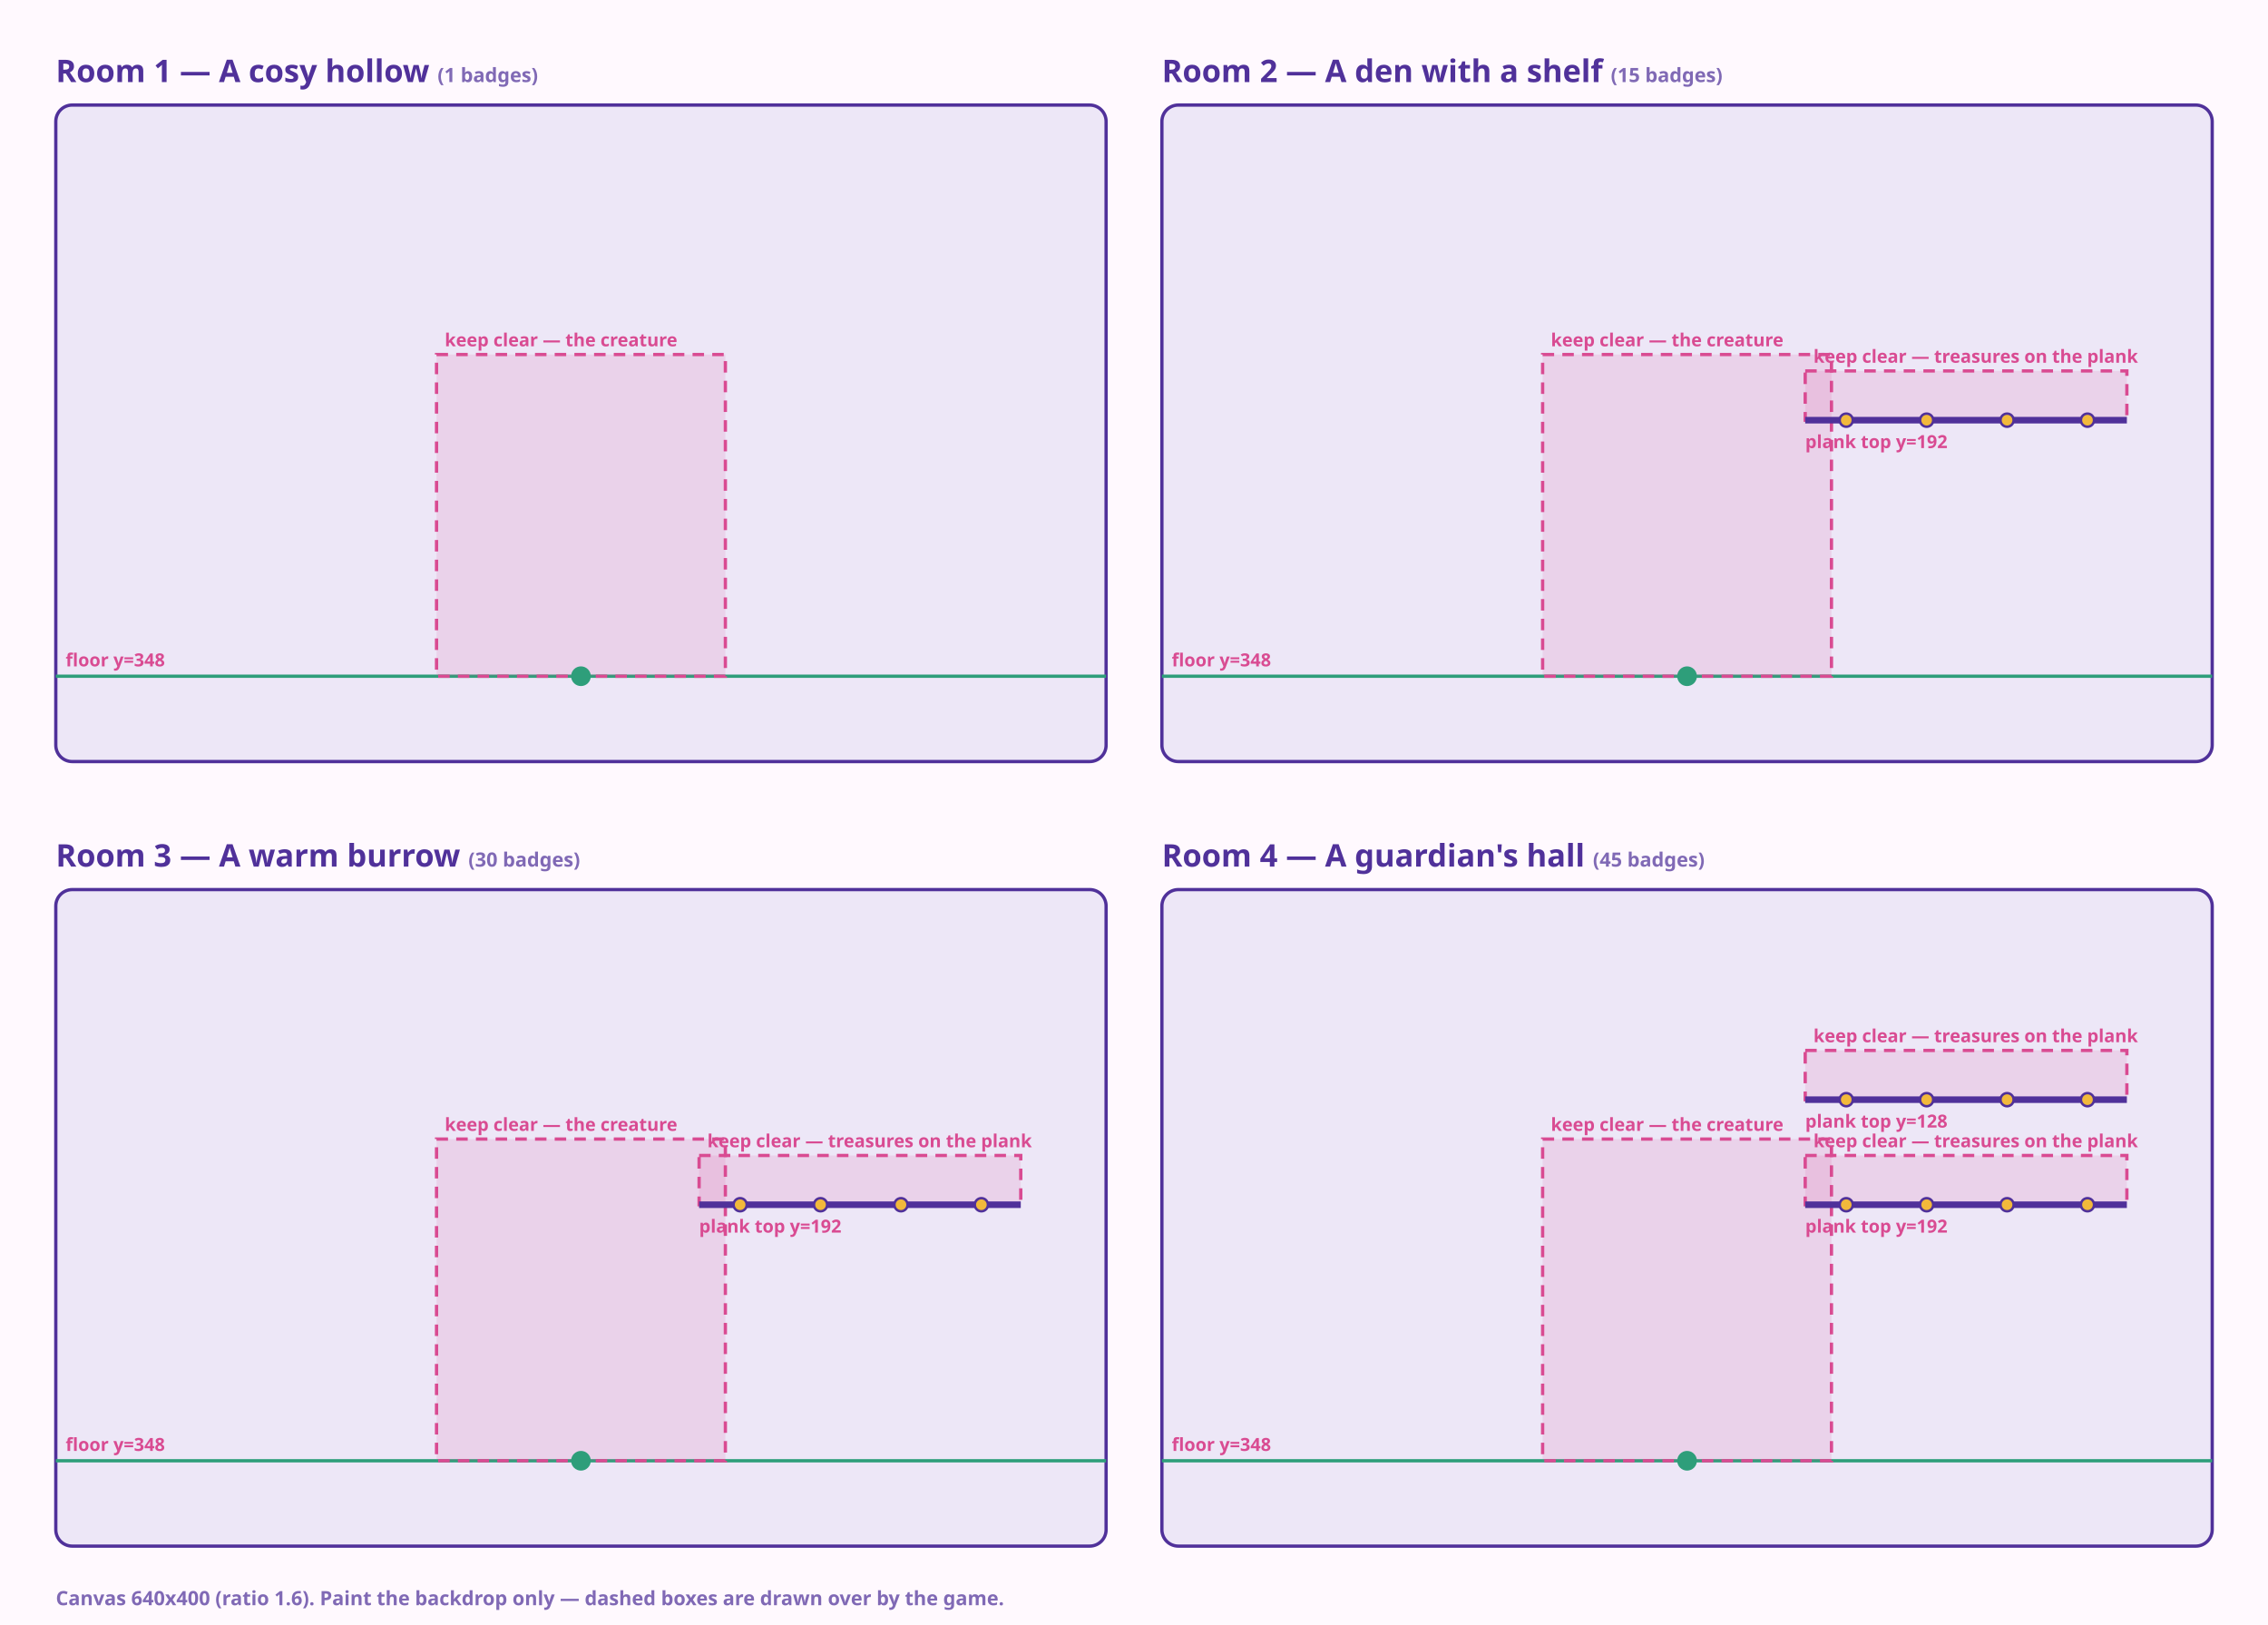
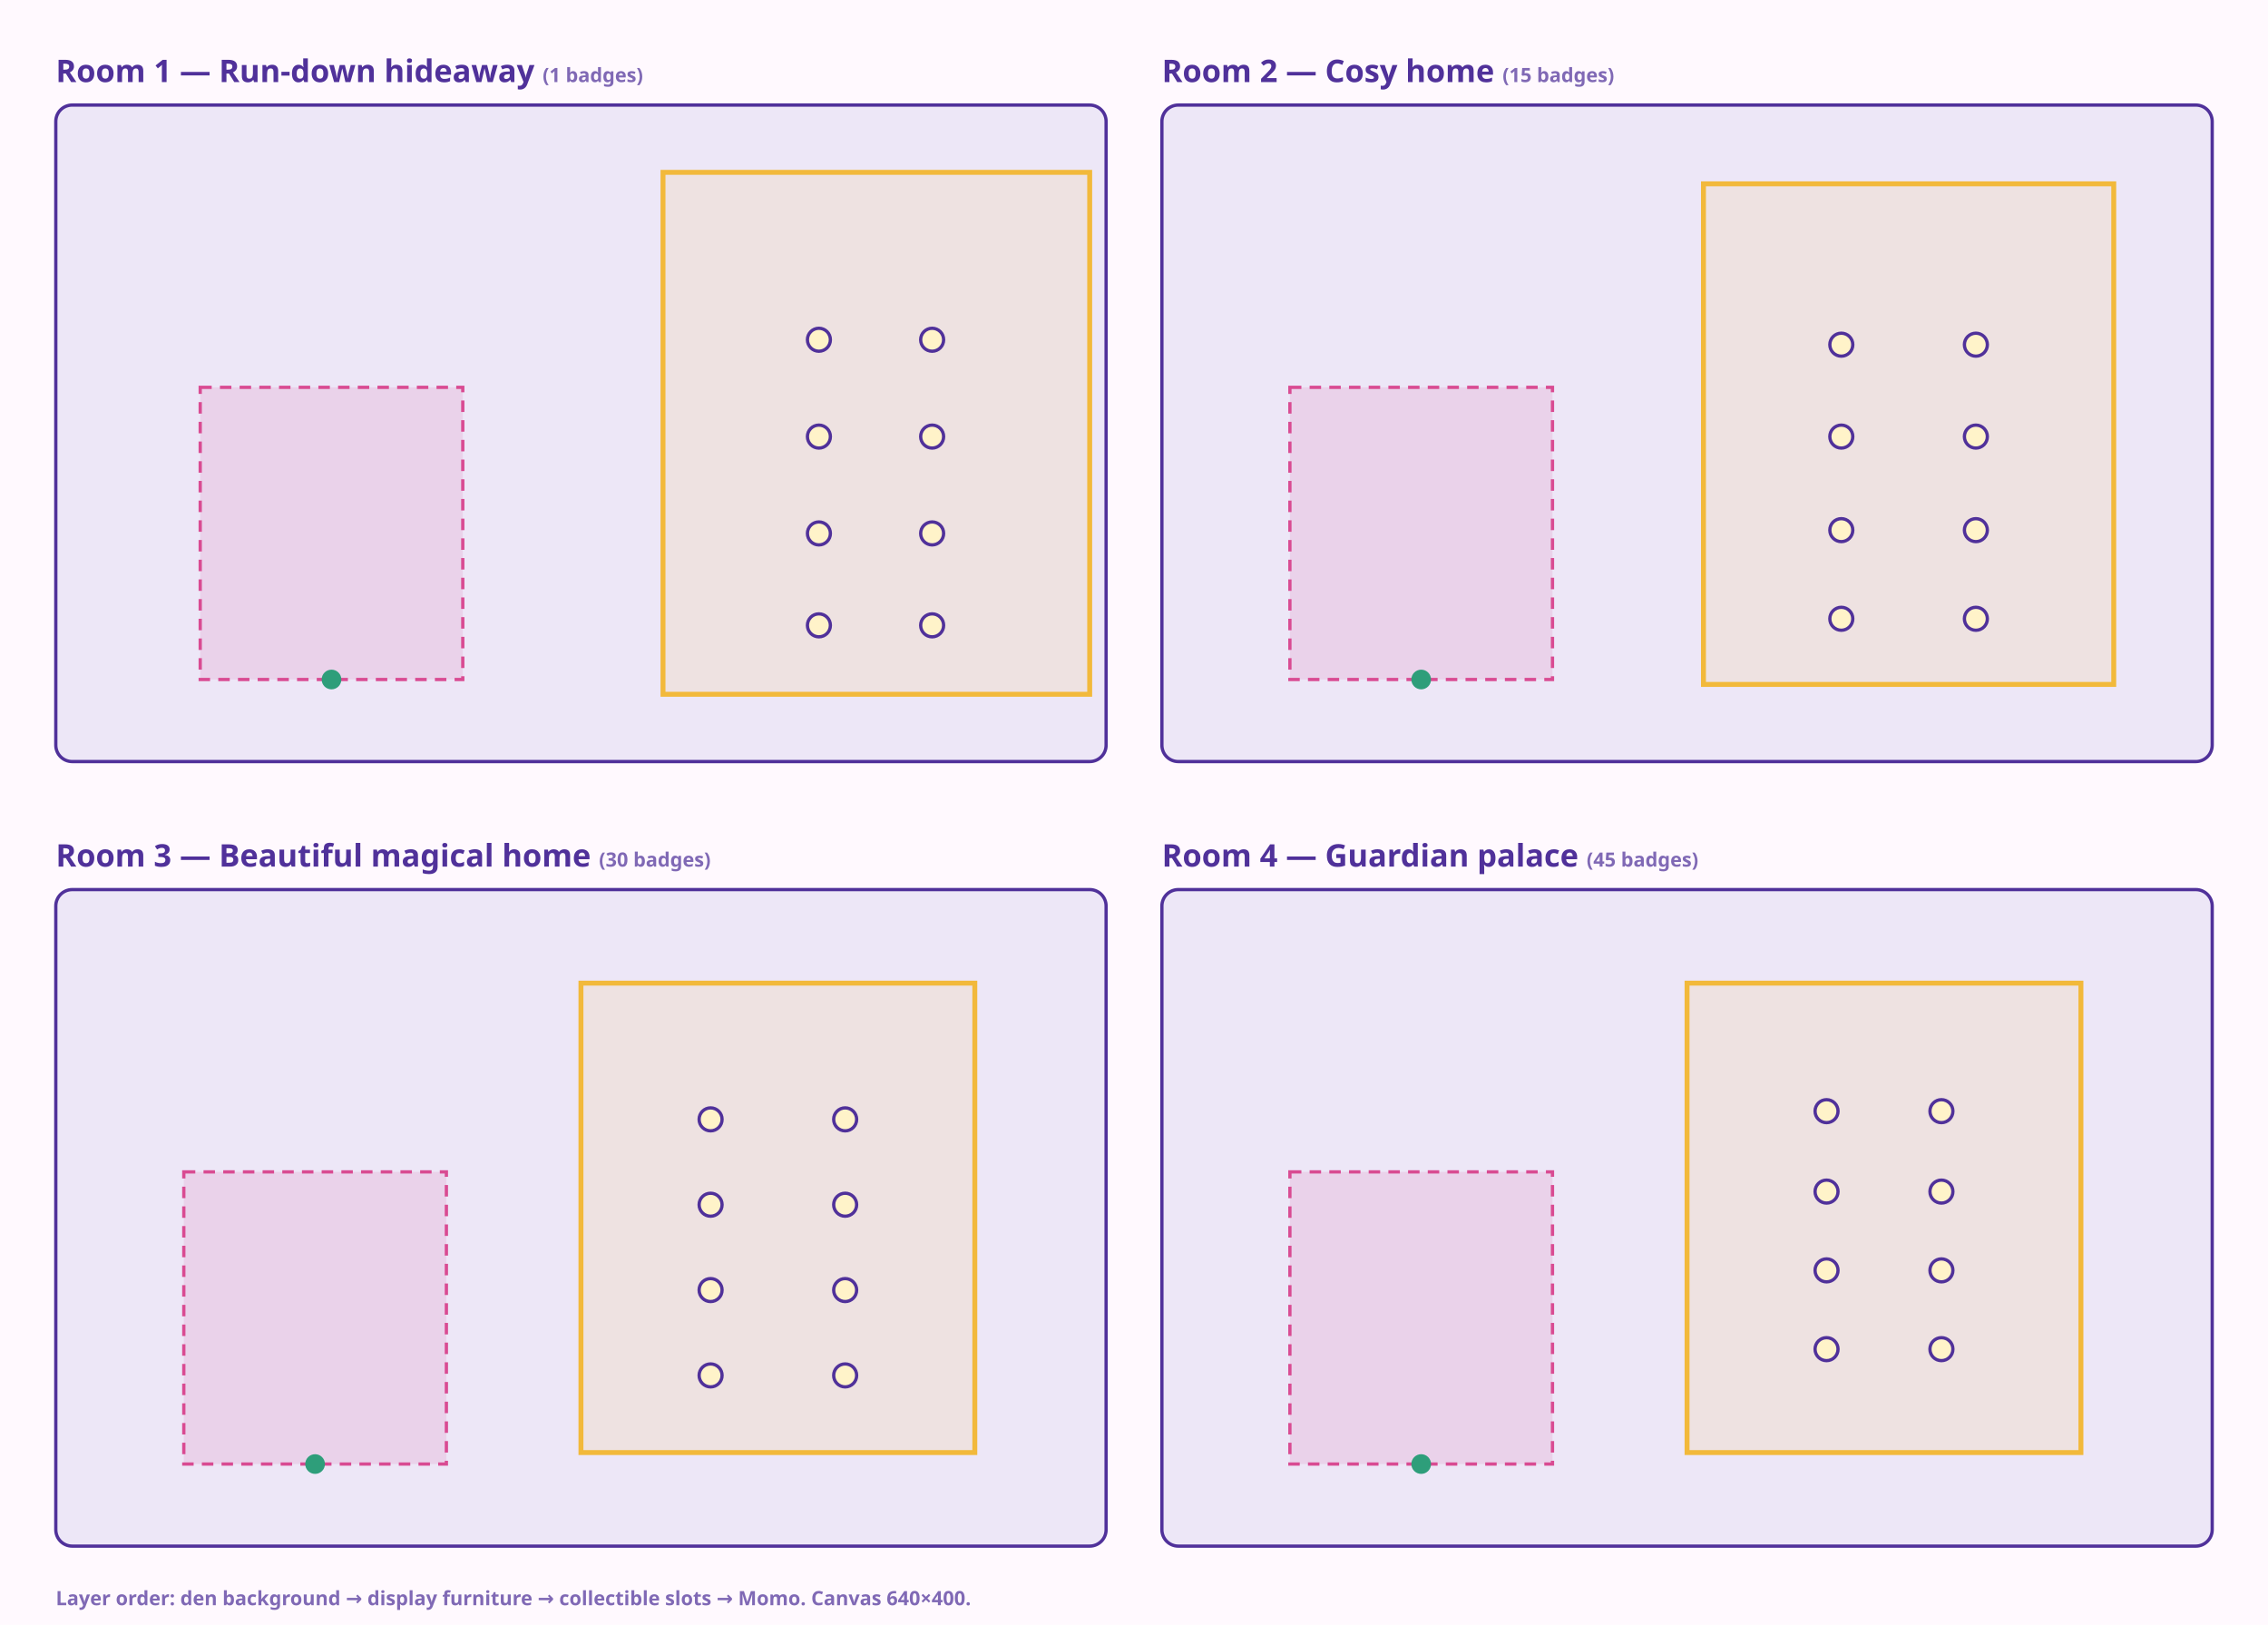
<svg xmlns="http://www.w3.org/2000/svg" viewBox="0 0 1382 990" width="1382" height="990">
  <rect width="1382" height="990" fill="#FFF9FE" />
  <style>text{font-family:system-ui,sans-serif}.t{font-size:19px;font-weight:700;fill:#50319A}.l{font-size:12px;font-weight:700;fill:#8069B5}.k{font-size:11px;fill:#D94B92;font-weight:700}</style>
-   <text class="t" x="34" y="50">Room 1 — A cosy hollow <tspan class="l">(1 badges)</tspan>
+   <text class="t" x="34" y="50">Room 1 — Run-down hideaway <tspan class="l">(1 badges)</tspan>
  </text>
  <g transform="translate(34,64)">
    <rect width="640" height="400" fill="#EDE7F7" stroke="#50319A" stroke-width="2" rx="10" />
-     <line x1="0" y1="348" x2="640" y2="348" stroke="#2E9E7A" stroke-width="2" />
-     <text class="k" x="6" y="342" fill="#2E9E7A">floor y=348</text>
-     <rect x="232" y="152" width="176" height="196" fill="#D94B92" fill-opacity=".13" stroke="#D94B92" stroke-width="2" stroke-dasharray="7 5" />
-     <text class="k" x="237" y="147">keep clear — the creature</text>
-     <circle cx="320" cy="348" r="6" fill="#2E9E7A" />
+     <rect x="88" y="172" width="160" height="178" fill="#D94B92" fill-opacity=".13" stroke="#D94B92" stroke-width="2" stroke-dasharray="7 5" />
+     <circle cx="168" cy="350" r="6" fill="#2E9E7A" />
+     <rect x="370" y="41" width="260" height="318" fill="#F2B93B" fill-opacity=".12" stroke="#F2B93B" stroke-width="3" />
+     <circle cx="465" cy="143" r="7" fill="#FFF3C9" stroke="#50319A" stroke-width="2" />
+     <circle cx="534" cy="143" r="7" fill="#FFF3C9" stroke="#50319A" stroke-width="2" />
+     <circle cx="465" cy="202" r="7" fill="#FFF3C9" stroke="#50319A" stroke-width="2" />
+     <circle cx="534" cy="202" r="7" fill="#FFF3C9" stroke="#50319A" stroke-width="2" />
+     <circle cx="465" cy="261" r="7" fill="#FFF3C9" stroke="#50319A" stroke-width="2" />
+     <circle cx="534" cy="261" r="7" fill="#FFF3C9" stroke="#50319A" stroke-width="2" />
+     <circle cx="465" cy="317" r="7" fill="#FFF3C9" stroke="#50319A" stroke-width="2" />
+     <circle cx="534" cy="317" r="7" fill="#FFF3C9" stroke="#50319A" stroke-width="2" />
  </g>
-   <text class="t" x="708" y="50">Room 2 — A den with a shelf <tspan class="l">(15 badges)</tspan>
+   <text class="t" x="708" y="50">Room 2 — Cosy home <tspan class="l">(15 badges)</tspan>
  </text>
  <g transform="translate(708,64)">
    <rect width="640" height="400" fill="#EDE7F7" stroke="#50319A" stroke-width="2" rx="10" />
-     <line x1="0" y1="348" x2="640" y2="348" stroke="#2E9E7A" stroke-width="2" />
-     <text class="k" x="6" y="342" fill="#2E9E7A">floor y=348</text>
-     <rect x="232" y="152" width="176" height="196" fill="#D94B92" fill-opacity=".13" stroke="#D94B92" stroke-width="2" stroke-dasharray="7 5" />
-     <text class="k" x="237" y="147">keep clear — the creature</text>
-     <rect x="392" y="162" width="196" height="30" fill="#D94B92" fill-opacity=".13" stroke="#D94B92" stroke-width="2" stroke-dasharray="7 5" />
-     <text class="k" x="397" y="157">keep clear — treasures on the plank</text>
-     <line x1="392" y1="192" x2="588" y2="192" stroke="#50319A" stroke-width="4" />
-     <text class="k" x="392" y="209" fill="#50319A">plank top y=192</text>
-     <circle cx="417" cy="192" r="4" fill="#F2B93B" stroke="#50319A" stroke-width="1.5" />
-     <circle cx="466" cy="192" r="4" fill="#F2B93B" stroke="#50319A" stroke-width="1.5" />
-     <circle cx="515" cy="192" r="4" fill="#F2B93B" stroke="#50319A" stroke-width="1.5" />
-     <circle cx="564" cy="192" r="4" fill="#F2B93B" stroke="#50319A" stroke-width="1.5" />
-     <circle cx="320" cy="348" r="6" fill="#2E9E7A" />
+     <rect x="78" y="172" width="160" height="178" fill="#D94B92" fill-opacity=".13" stroke="#D94B92" stroke-width="2" stroke-dasharray="7 5" />
+     <circle cx="158" cy="350" r="6" fill="#2E9E7A" />
+     <rect x="330" y="48" width="250" height="305" fill="#F2B93B" fill-opacity=".12" stroke="#F2B93B" stroke-width="3" />
+     <circle cx="414" cy="146" r="7" fill="#FFF3C9" stroke="#50319A" stroke-width="2" />
+     <circle cx="496" cy="146" r="7" fill="#FFF3C9" stroke="#50319A" stroke-width="2" />
+     <circle cx="414" cy="202" r="7" fill="#FFF3C9" stroke="#50319A" stroke-width="2" />
+     <circle cx="496" cy="202" r="7" fill="#FFF3C9" stroke="#50319A" stroke-width="2" />
+     <circle cx="414" cy="259" r="7" fill="#FFF3C9" stroke="#50319A" stroke-width="2" />
+     <circle cx="496" cy="259" r="7" fill="#FFF3C9" stroke="#50319A" stroke-width="2" />
+     <circle cx="414" cy="313" r="7" fill="#FFF3C9" stroke="#50319A" stroke-width="2" />
+     <circle cx="496" cy="313" r="7" fill="#FFF3C9" stroke="#50319A" stroke-width="2" />
  </g>
-   <text class="t" x="34" y="528">Room 3 — A warm burrow <tspan class="l">(30 badges)</tspan>
+   <text class="t" x="34" y="528">Room 3 — Beautiful magical home <tspan class="l">(30 badges)</tspan>
  </text>
  <g transform="translate(34,542)">
    <rect width="640" height="400" fill="#EDE7F7" stroke="#50319A" stroke-width="2" rx="10" />
-     <line x1="0" y1="348" x2="640" y2="348" stroke="#2E9E7A" stroke-width="2" />
-     <text class="k" x="6" y="342" fill="#2E9E7A">floor y=348</text>
-     <rect x="232" y="152" width="176" height="196" fill="#D94B92" fill-opacity=".13" stroke="#D94B92" stroke-width="2" stroke-dasharray="7 5" />
-     <text class="k" x="237" y="147">keep clear — the creature</text>
-     <rect x="392" y="162" width="196" height="30" fill="#D94B92" fill-opacity=".13" stroke="#D94B92" stroke-width="2" stroke-dasharray="7 5" />
-     <text class="k" x="397" y="157">keep clear — treasures on the plank</text>
-     <line x1="392" y1="192" x2="588" y2="192" stroke="#50319A" stroke-width="4" />
-     <text class="k" x="392" y="209" fill="#50319A">plank top y=192</text>
-     <circle cx="417" cy="192" r="4" fill="#F2B93B" stroke="#50319A" stroke-width="1.5" />
-     <circle cx="466" cy="192" r="4" fill="#F2B93B" stroke="#50319A" stroke-width="1.5" />
-     <circle cx="515" cy="192" r="4" fill="#F2B93B" stroke="#50319A" stroke-width="1.5" />
-     <circle cx="564" cy="192" r="4" fill="#F2B93B" stroke="#50319A" stroke-width="1.5" />
-     <circle cx="320" cy="348" r="6" fill="#2E9E7A" />
+     <rect x="78" y="172" width="160" height="178" fill="#D94B92" fill-opacity=".13" stroke="#D94B92" stroke-width="2" stroke-dasharray="7 5" />
+     <circle cx="158" cy="350" r="6" fill="#2E9E7A" />
+     <rect x="320" y="57" width="240" height="286" fill="#F2B93B" fill-opacity=".12" stroke="#F2B93B" stroke-width="3" />
+     <circle cx="399" cy="140" r="7" fill="#FFF3C9" stroke="#50319A" stroke-width="2" />
+     <circle cx="481" cy="140" r="7" fill="#FFF3C9" stroke="#50319A" stroke-width="2" />
+     <circle cx="399" cy="192" r="7" fill="#FFF3C9" stroke="#50319A" stroke-width="2" />
+     <circle cx="481" cy="192" r="7" fill="#FFF3C9" stroke="#50319A" stroke-width="2" />
+     <circle cx="399" cy="244" r="7" fill="#FFF3C9" stroke="#50319A" stroke-width="2" />
+     <circle cx="481" cy="244" r="7" fill="#FFF3C9" stroke="#50319A" stroke-width="2" />
+     <circle cx="399" cy="296" r="7" fill="#FFF3C9" stroke="#50319A" stroke-width="2" />
+     <circle cx="481" cy="296" r="7" fill="#FFF3C9" stroke="#50319A" stroke-width="2" />
  </g>
-   <text class="t" x="708" y="528">Room 4 — A guardian's hall <tspan class="l">(45 badges)</tspan>
+   <text class="t" x="708" y="528">Room 4 — Guardian palace <tspan class="l">(45 badges)</tspan>
  </text>
  <g transform="translate(708,542)">
    <rect width="640" height="400" fill="#EDE7F7" stroke="#50319A" stroke-width="2" rx="10" />
-     <line x1="0" y1="348" x2="640" y2="348" stroke="#2E9E7A" stroke-width="2" />
-     <text class="k" x="6" y="342" fill="#2E9E7A">floor y=348</text>
-     <rect x="232" y="152" width="176" height="196" fill="#D94B92" fill-opacity=".13" stroke="#D94B92" stroke-width="2" stroke-dasharray="7 5" />
-     <text class="k" x="237" y="147">keep clear — the creature</text>
-     <rect x="392" y="162" width="196" height="30" fill="#D94B92" fill-opacity=".13" stroke="#D94B92" stroke-width="2" stroke-dasharray="7 5" />
-     <text class="k" x="397" y="157">keep clear — treasures on the plank</text>
-     <rect x="392" y="98" width="196" height="30" fill="#D94B92" fill-opacity=".13" stroke="#D94B92" stroke-width="2" stroke-dasharray="7 5" />
-     <text class="k" x="397" y="93">keep clear — treasures on the plank</text>
-     <line x1="392" y1="192" x2="588" y2="192" stroke="#50319A" stroke-width="4" />
-     <text class="k" x="392" y="209" fill="#50319A">plank top y=192</text>
-     <circle cx="417" cy="192" r="4" fill="#F2B93B" stroke="#50319A" stroke-width="1.5" />
-     <circle cx="466" cy="192" r="4" fill="#F2B93B" stroke="#50319A" stroke-width="1.5" />
-     <circle cx="515" cy="192" r="4" fill="#F2B93B" stroke="#50319A" stroke-width="1.5" />
-     <circle cx="564" cy="192" r="4" fill="#F2B93B" stroke="#50319A" stroke-width="1.5" />
-     <line x1="392" y1="128" x2="588" y2="128" stroke="#50319A" stroke-width="4" />
-     <text class="k" x="392" y="145" fill="#50319A">plank top y=128</text>
-     <circle cx="417" cy="128" r="4" fill="#F2B93B" stroke="#50319A" stroke-width="1.5" />
-     <circle cx="466" cy="128" r="4" fill="#F2B93B" stroke="#50319A" stroke-width="1.5" />
-     <circle cx="515" cy="128" r="4" fill="#F2B93B" stroke="#50319A" stroke-width="1.5" />
-     <circle cx="564" cy="128" r="4" fill="#F2B93B" stroke="#50319A" stroke-width="1.5" />
-     <circle cx="320" cy="348" r="6" fill="#2E9E7A" />
+     <rect x="78" y="172" width="160" height="178" fill="#D94B92" fill-opacity=".13" stroke="#D94B92" stroke-width="2" stroke-dasharray="7 5" />
+     <circle cx="158" cy="350" r="6" fill="#2E9E7A" />
+     <rect x="320" y="57" width="240" height="286" fill="#F2B93B" fill-opacity=".12" stroke="#F2B93B" stroke-width="3" />
+     <circle cx="405" cy="135" r="7" fill="#FFF3C9" stroke="#50319A" stroke-width="2" />
+     <circle cx="475" cy="135" r="7" fill="#FFF3C9" stroke="#50319A" stroke-width="2" />
+     <circle cx="405" cy="184" r="7" fill="#FFF3C9" stroke="#50319A" stroke-width="2" />
+     <circle cx="475" cy="184" r="7" fill="#FFF3C9" stroke="#50319A" stroke-width="2" />
+     <circle cx="405" cy="232" r="7" fill="#FFF3C9" stroke="#50319A" stroke-width="2" />
+     <circle cx="475" cy="232" r="7" fill="#FFF3C9" stroke="#50319A" stroke-width="2" />
+     <circle cx="405" cy="280" r="7" fill="#FFF3C9" stroke="#50319A" stroke-width="2" />
+     <circle cx="475" cy="280" r="7" fill="#FFF3C9" stroke="#50319A" stroke-width="2" />
  </g>
-   <text class="l" x="34" y="978">Canvas 640x400 (ratio 1.6). Paint the backdrop only — dashed boxes are drawn over by the game.</text>
+   <text class="l" x="34" y="978">Layer order: den background → display furniture → collectible slots → Momo. Canvas 640×400.</text>
</svg>
